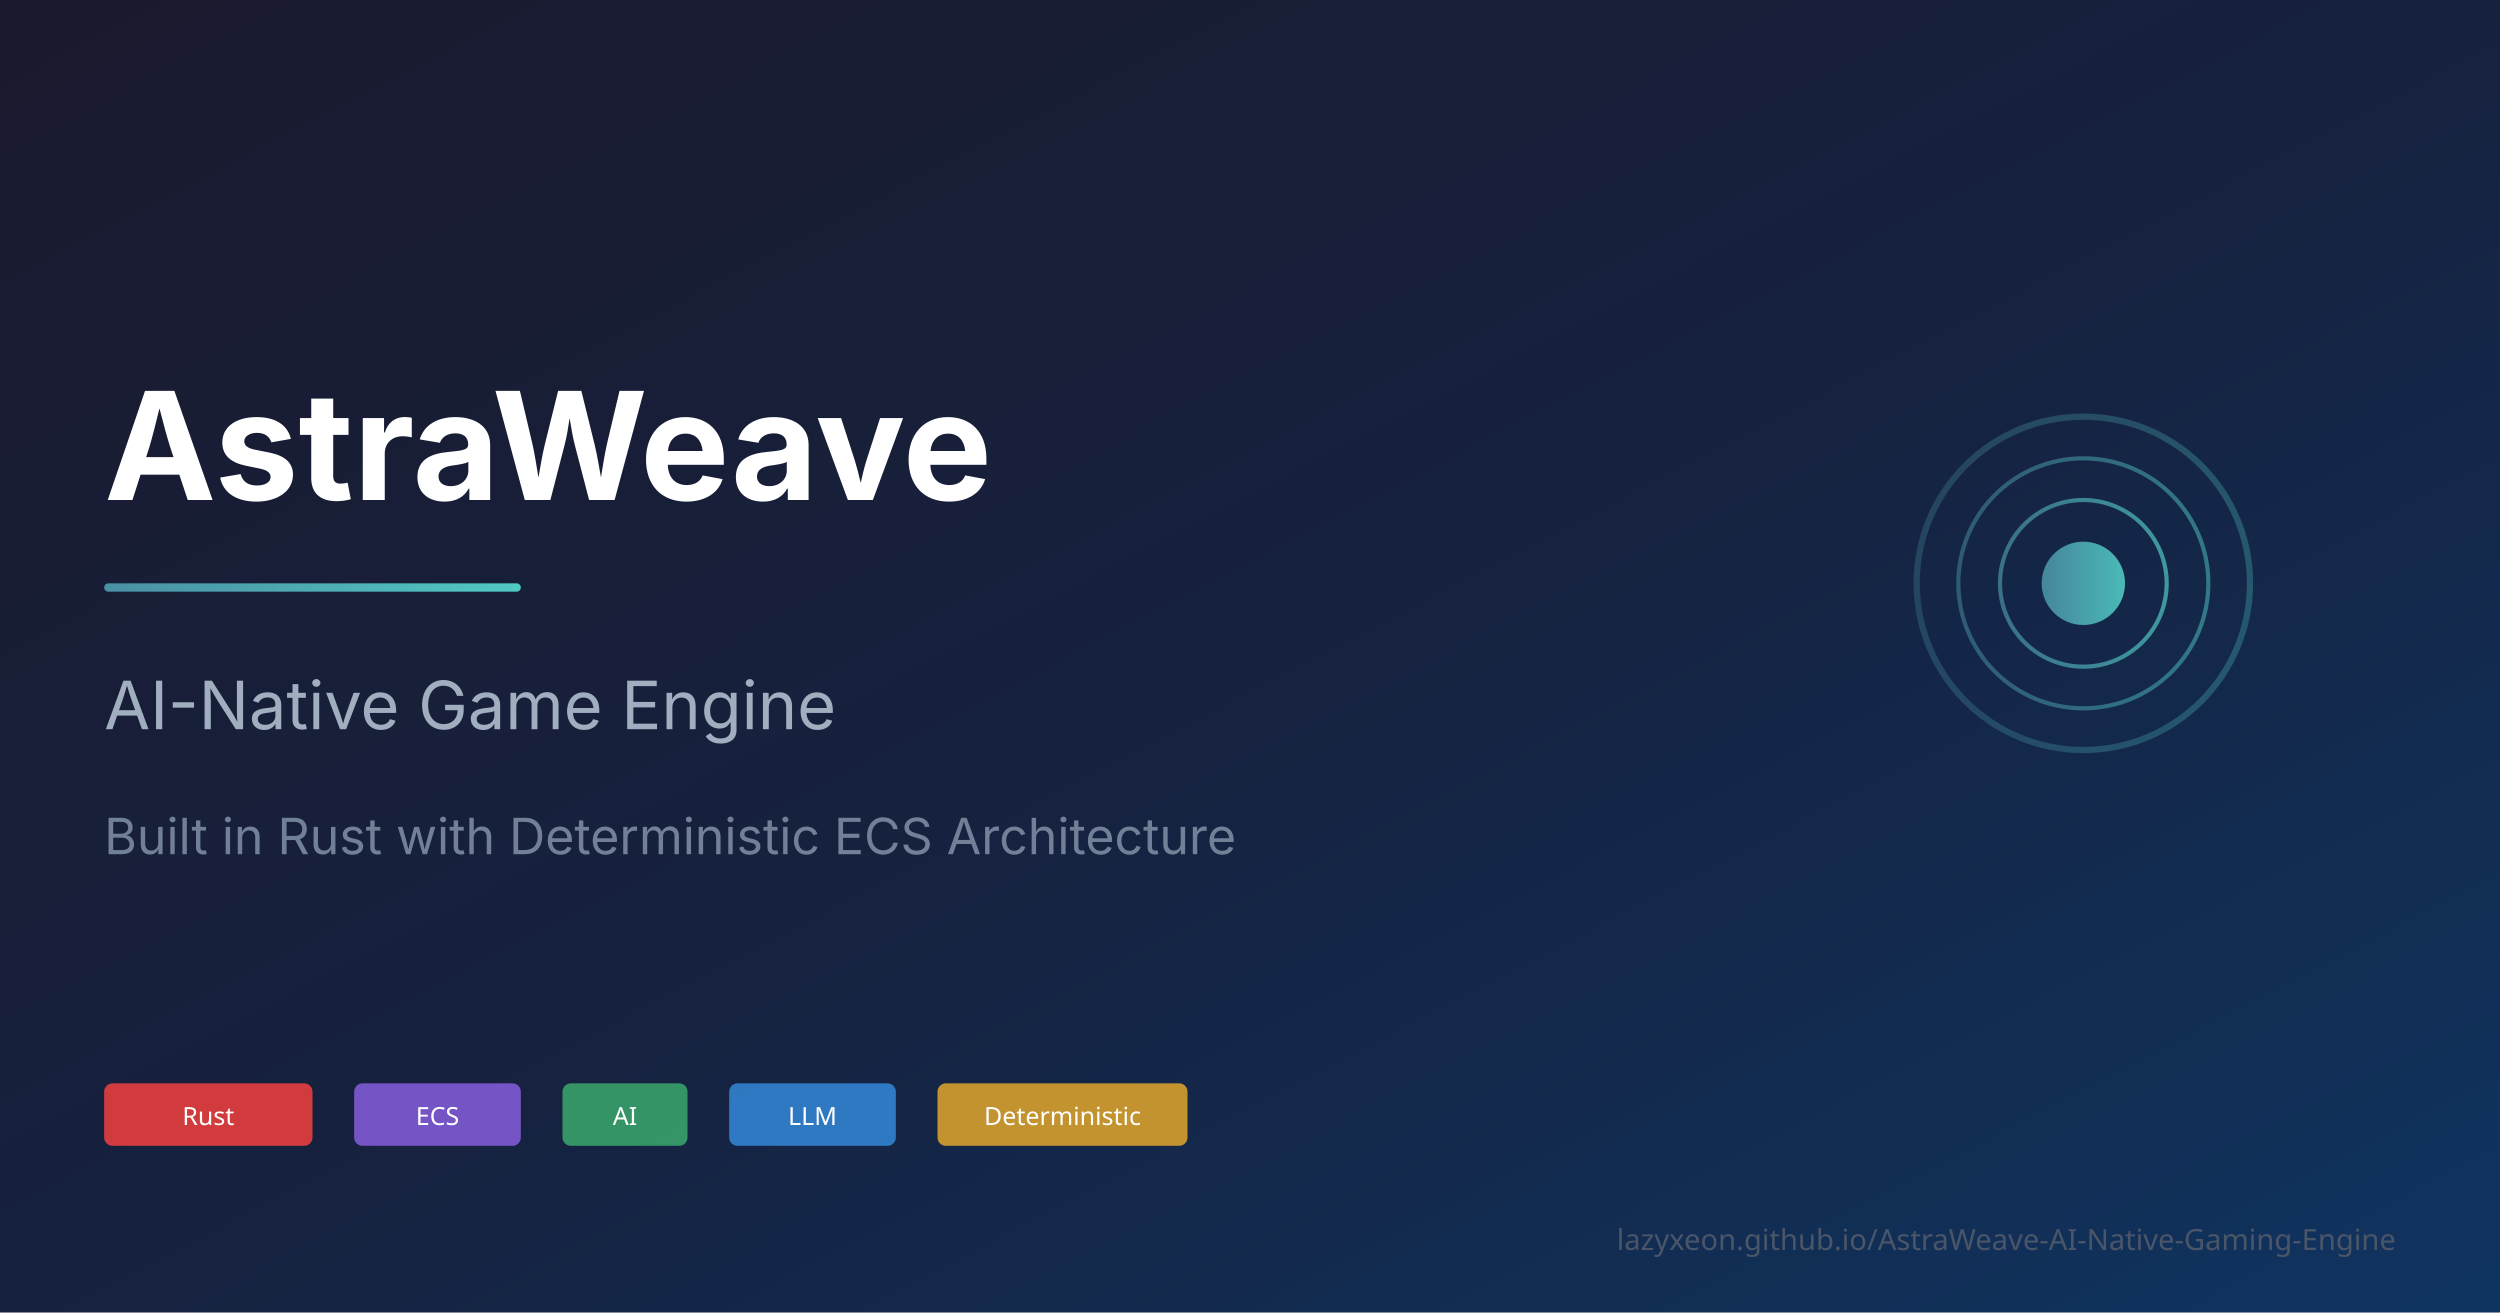
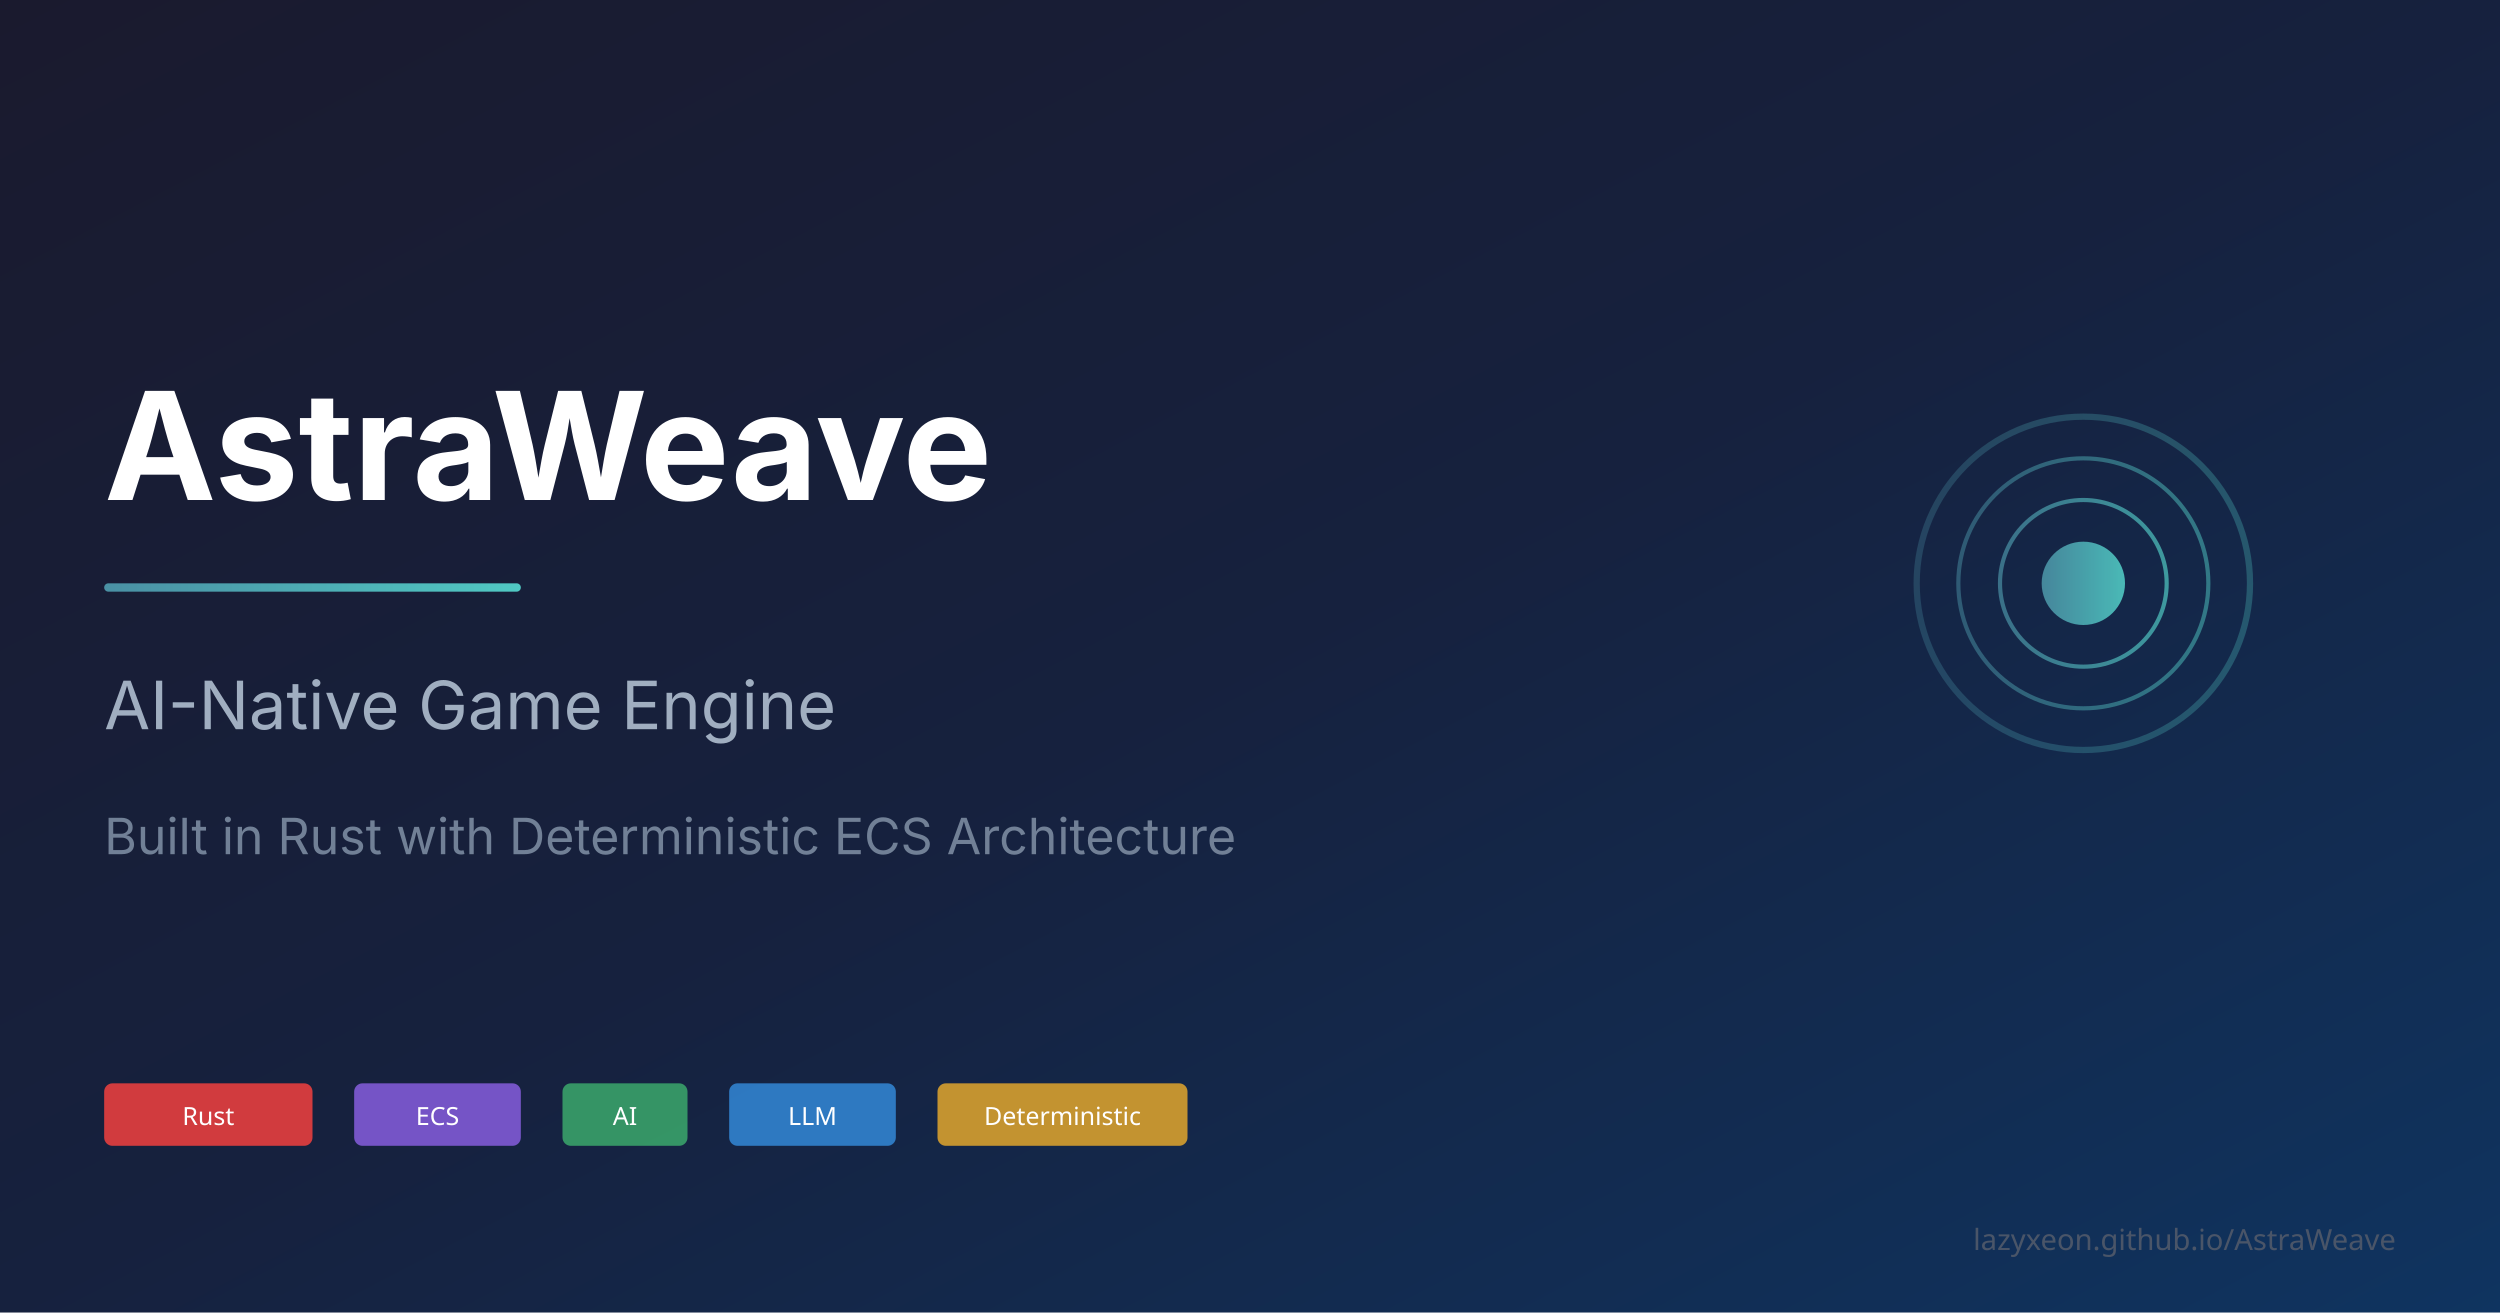
<svg xmlns="http://www.w3.org/2000/svg" viewBox="0 0 1200 630">
  <defs>
    <linearGradient id="bg-gradient" x1="0%" y1="0%" x2="100%" y2="100%">
      <stop offset="0%" style="stop-color:#1a1a2e" />
      <stop offset="50%" style="stop-color:#16213e" />
      <stop offset="100%" style="stop-color:#0f3460" />
    </linearGradient>
    <linearGradient id="accent-gradient" x1="0%" y1="0%" x2="100%" y2="0%">
      <stop offset="0%" style="stop-color:#4a90a4" />
      <stop offset="100%" style="stop-color:#50c9c3" />
    </linearGradient>
  </defs>
  <rect width="1200" height="630" fill="url(#bg-gradient)" />
  <rect x="50" y="280" width="200" height="4" rx="2" fill="url(#accent-gradient)" />
  <text x="50" y="240" font-family="system-ui, -apple-system, sans-serif" font-size="72" font-weight="bold" fill="#ffffff">
    AstraWeave
  </text>
  <text x="50" y="350" font-family="system-ui, -apple-system, sans-serif" font-size="32" fill="#a0aec0">
    AI-Native Game Engine
  </text>
  <text x="50" y="410" font-family="system-ui, -apple-system, sans-serif" font-size="24" fill="#718096">
    Built in Rust with Deterministic ECS Architecture
  </text>
  <g transform="translate(900, 180)">
    <circle cx="100" cy="100" r="80" fill="none" stroke="url(#accent-gradient)" stroke-width="3" opacity="0.3" />
    <circle cx="100" cy="100" r="60" fill="none" stroke="url(#accent-gradient)" stroke-width="2" opacity="0.5" />
    <circle cx="100" cy="100" r="40" fill="none" stroke="url(#accent-gradient)" stroke-width="2" opacity="0.7" />
    <circle cx="100" cy="100" r="20" fill="url(#accent-gradient)" opacity="0.9" />
  </g>
  <g transform="translate(50, 520)">
    <rect width="100" height="30" rx="4" fill="#e53e3e" opacity="0.9" />
    <text x="50" y="20" font-family="system-ui, sans-serif" font-size="12" fill="#ffffff" text-anchor="middle">Rust</text>
    <rect x="120" width="80" height="30" rx="4" fill="#805ad5" opacity="0.9" />
    <text x="160" y="20" font-family="system-ui, sans-serif" font-size="12" fill="#ffffff" text-anchor="middle">ECS</text>
    <rect x="220" width="60" height="30" rx="4" fill="#38a169" opacity="0.9" />
    <text x="250" y="20" font-family="system-ui, sans-serif" font-size="12" fill="#ffffff" text-anchor="middle">AI</text>
    <rect x="300" width="80" height="30" rx="4" fill="#3182ce" opacity="0.9" />
    <text x="340" y="20" font-family="system-ui, sans-serif" font-size="12" fill="#ffffff" text-anchor="middle">LLM</text>
    <rect x="400" width="120" height="30" rx="4" fill="#d69e2e" opacity="0.9" />
    <text x="460" y="20" font-family="system-ui, sans-serif" font-size="12" fill="#ffffff" text-anchor="middle">Deterministic</text>
  </g>
  <text x="1150" y="600" font-family="system-ui, sans-serif" font-size="14" fill="#4a5568" text-anchor="end">
-     lazyxeon.github.io/AstraWeave-AI-Native-Gaming-Engine
+     lazyxeon.github.io/AstraWeave
  </text>
</svg>
